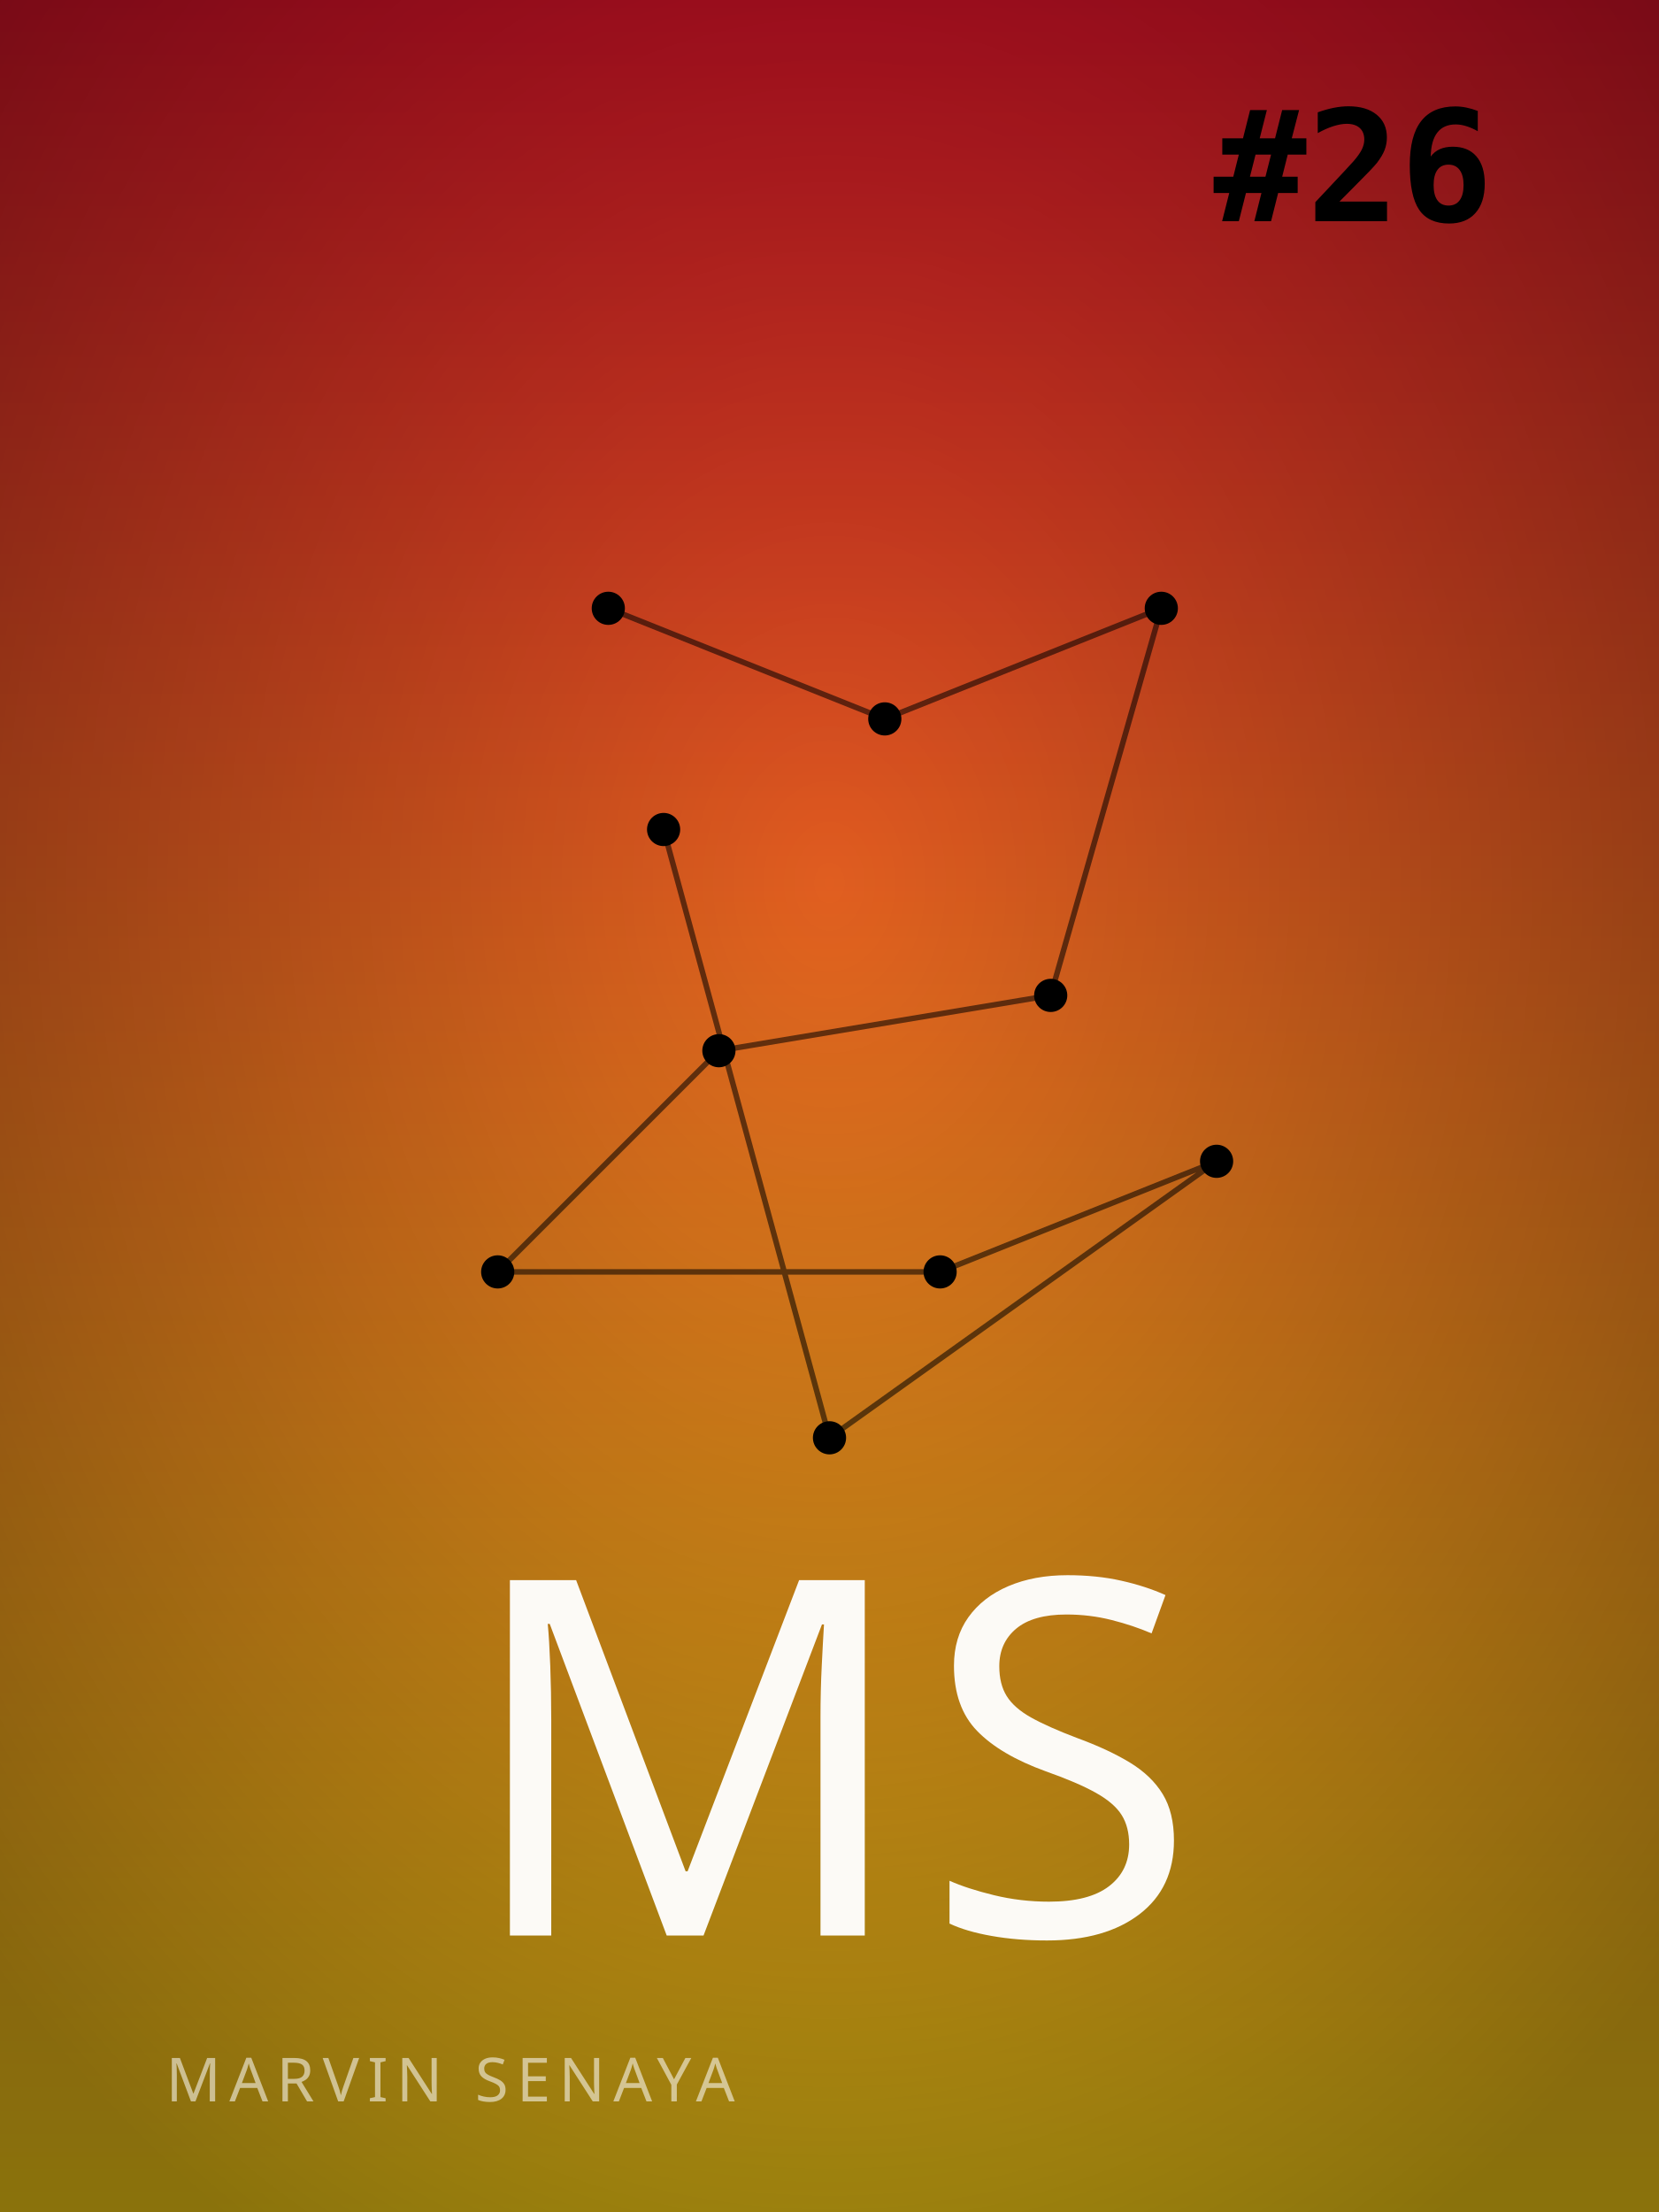
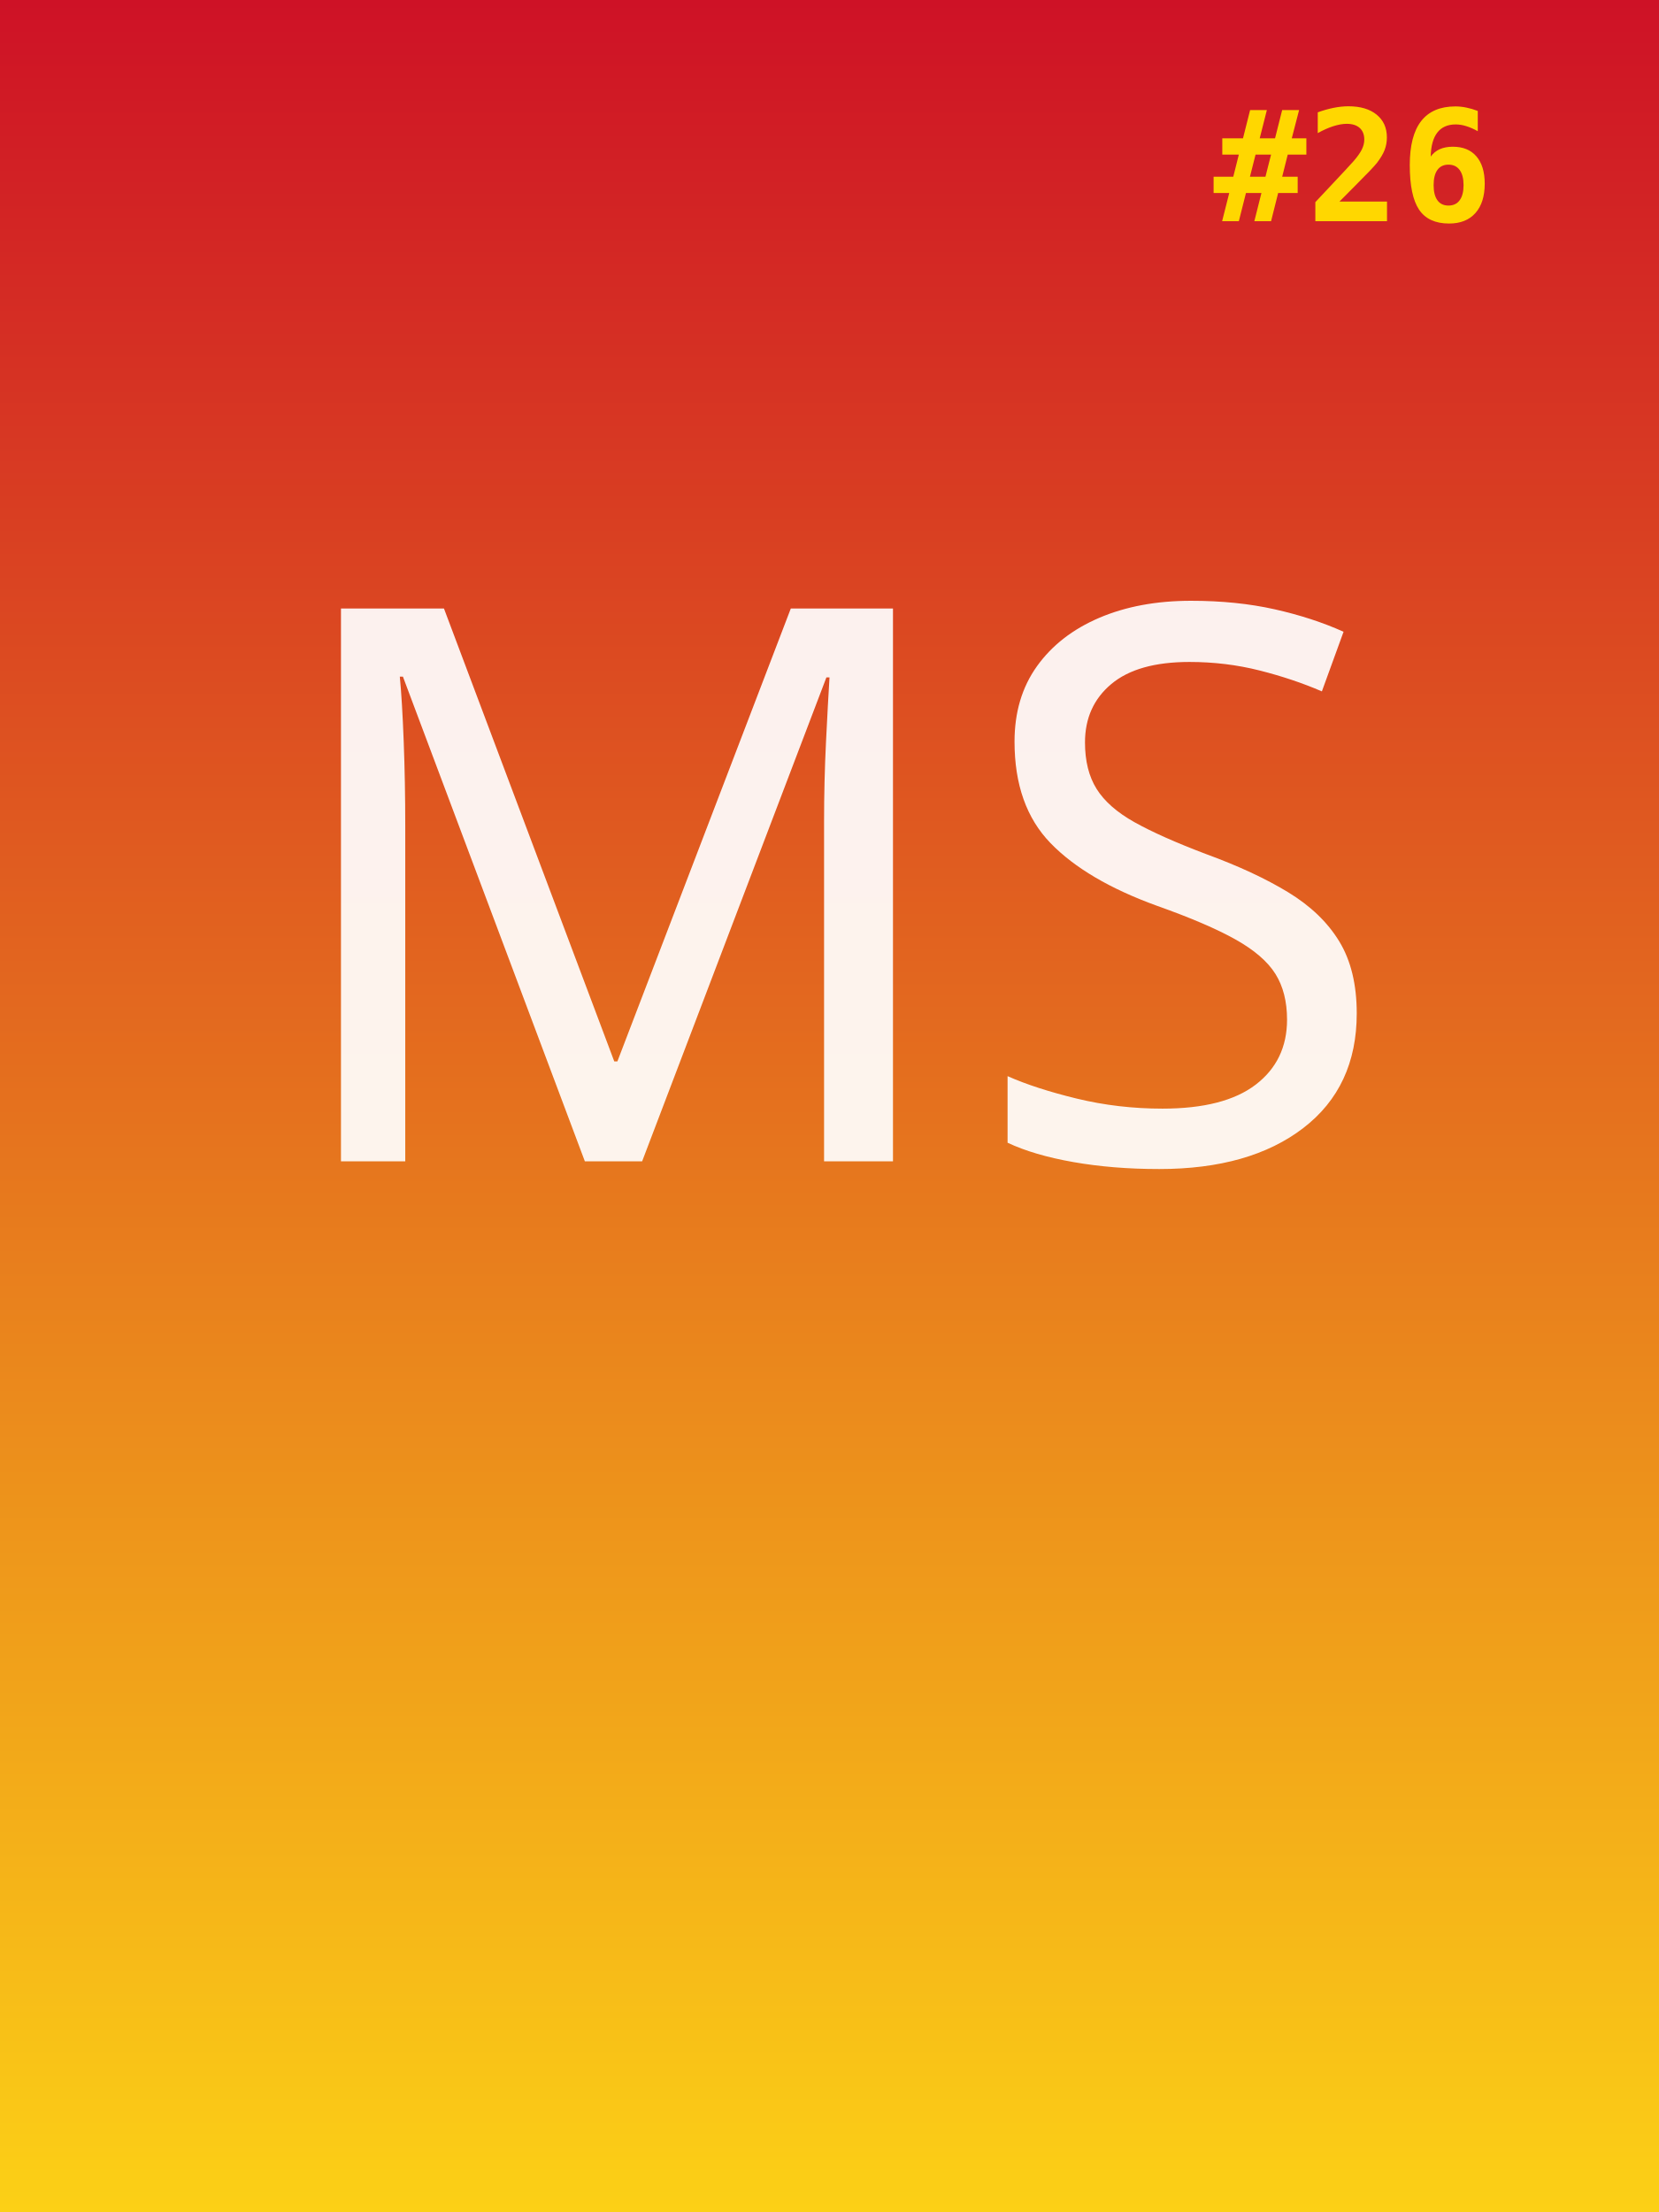
<svg xmlns="http://www.w3.org/2000/svg" viewBox="0 0 600 800" role="img" aria-labelledby="t">
  <defs>
-     <linearGradient id="bg" x1="0" y1="0" x2="0" y2="1">
+     <linearGradient id="g" x1="0" y1="0" x2="0" y2="1">
      <stop offset="0%" stop-color="#CE1126" />
      <stop offset="100%" stop-color="#FCD116" />
    </linearGradient>
-     <radialGradient id="vignette" cx="0.5" cy="0.4" r="0.7">
-       <stop offset="0%" stop-color="transparent" />
-       <stop offset="100%" stop-color="rgba(0,0,0,0.45)" />
-     </radialGradient>
  </defs>
-   <rect width="600" height="800" fill="url(#bg)" />
-   <g>
-     <circle cx="220" cy="220" r="6" fill="#000000" />
-     <circle cx="320" cy="260" r="6" fill="#000000" />
-     <circle cx="420" cy="220" r="6" fill="#000000" />
-     <circle cx="380" cy="360" r="6" fill="#000000" />
-     <circle cx="260" cy="380" r="6" fill="#000000" />
-     <circle cx="180" cy="460" r="6" fill="#000000" />
-     <circle cx="340" cy="460" r="6" fill="#000000" />
-     <circle cx="440" cy="420" r="6" fill="#000000" />
-     <circle cx="300" cy="520" r="6" fill="#000000" />
-     <circle cx="240" cy="300" r="6" fill="#000000" />
-     <polyline points="220,220 320,260 420,220 380,360 260,380 180,460 340,460 440,420 300,520 240,300" fill="none" stroke="#000000" stroke-width="2" opacity="0.55" />
-   </g>
-   <rect width="600" height="800" fill="url(#vignette)" />
-   <text x="300" y="700" text-anchor="middle" font-family="Anton, Impact, sans-serif" font-size="180" fill="#fff" opacity="0.96" letter-spacing="4">MS</text>
-   <text x="540" y="80" text-anchor="end" font-family="JetBrains Mono, monospace" font-size="56" fill="#000000" font-weight="700">#26</text>
-   <text x="60" y="760" font-family="Anton, Impact, sans-serif" font-size="22" fill="#fff" opacity="0.55" letter-spacing="3">MARVIN SENAYA</text>
+   <rect width="600" height="800" fill="url(#g)" />
+   <text x="300" y="420" text-anchor="middle" font-family="Anton, Impact, sans-serif" font-size="280" fill="#fff" opacity="0.92">MS</text>
+   <text x="540" y="80" text-anchor="end" font-family="JetBrains Mono, monospace" font-size="56" fill="#FFD700" font-weight="700">#26</text>
</svg>
